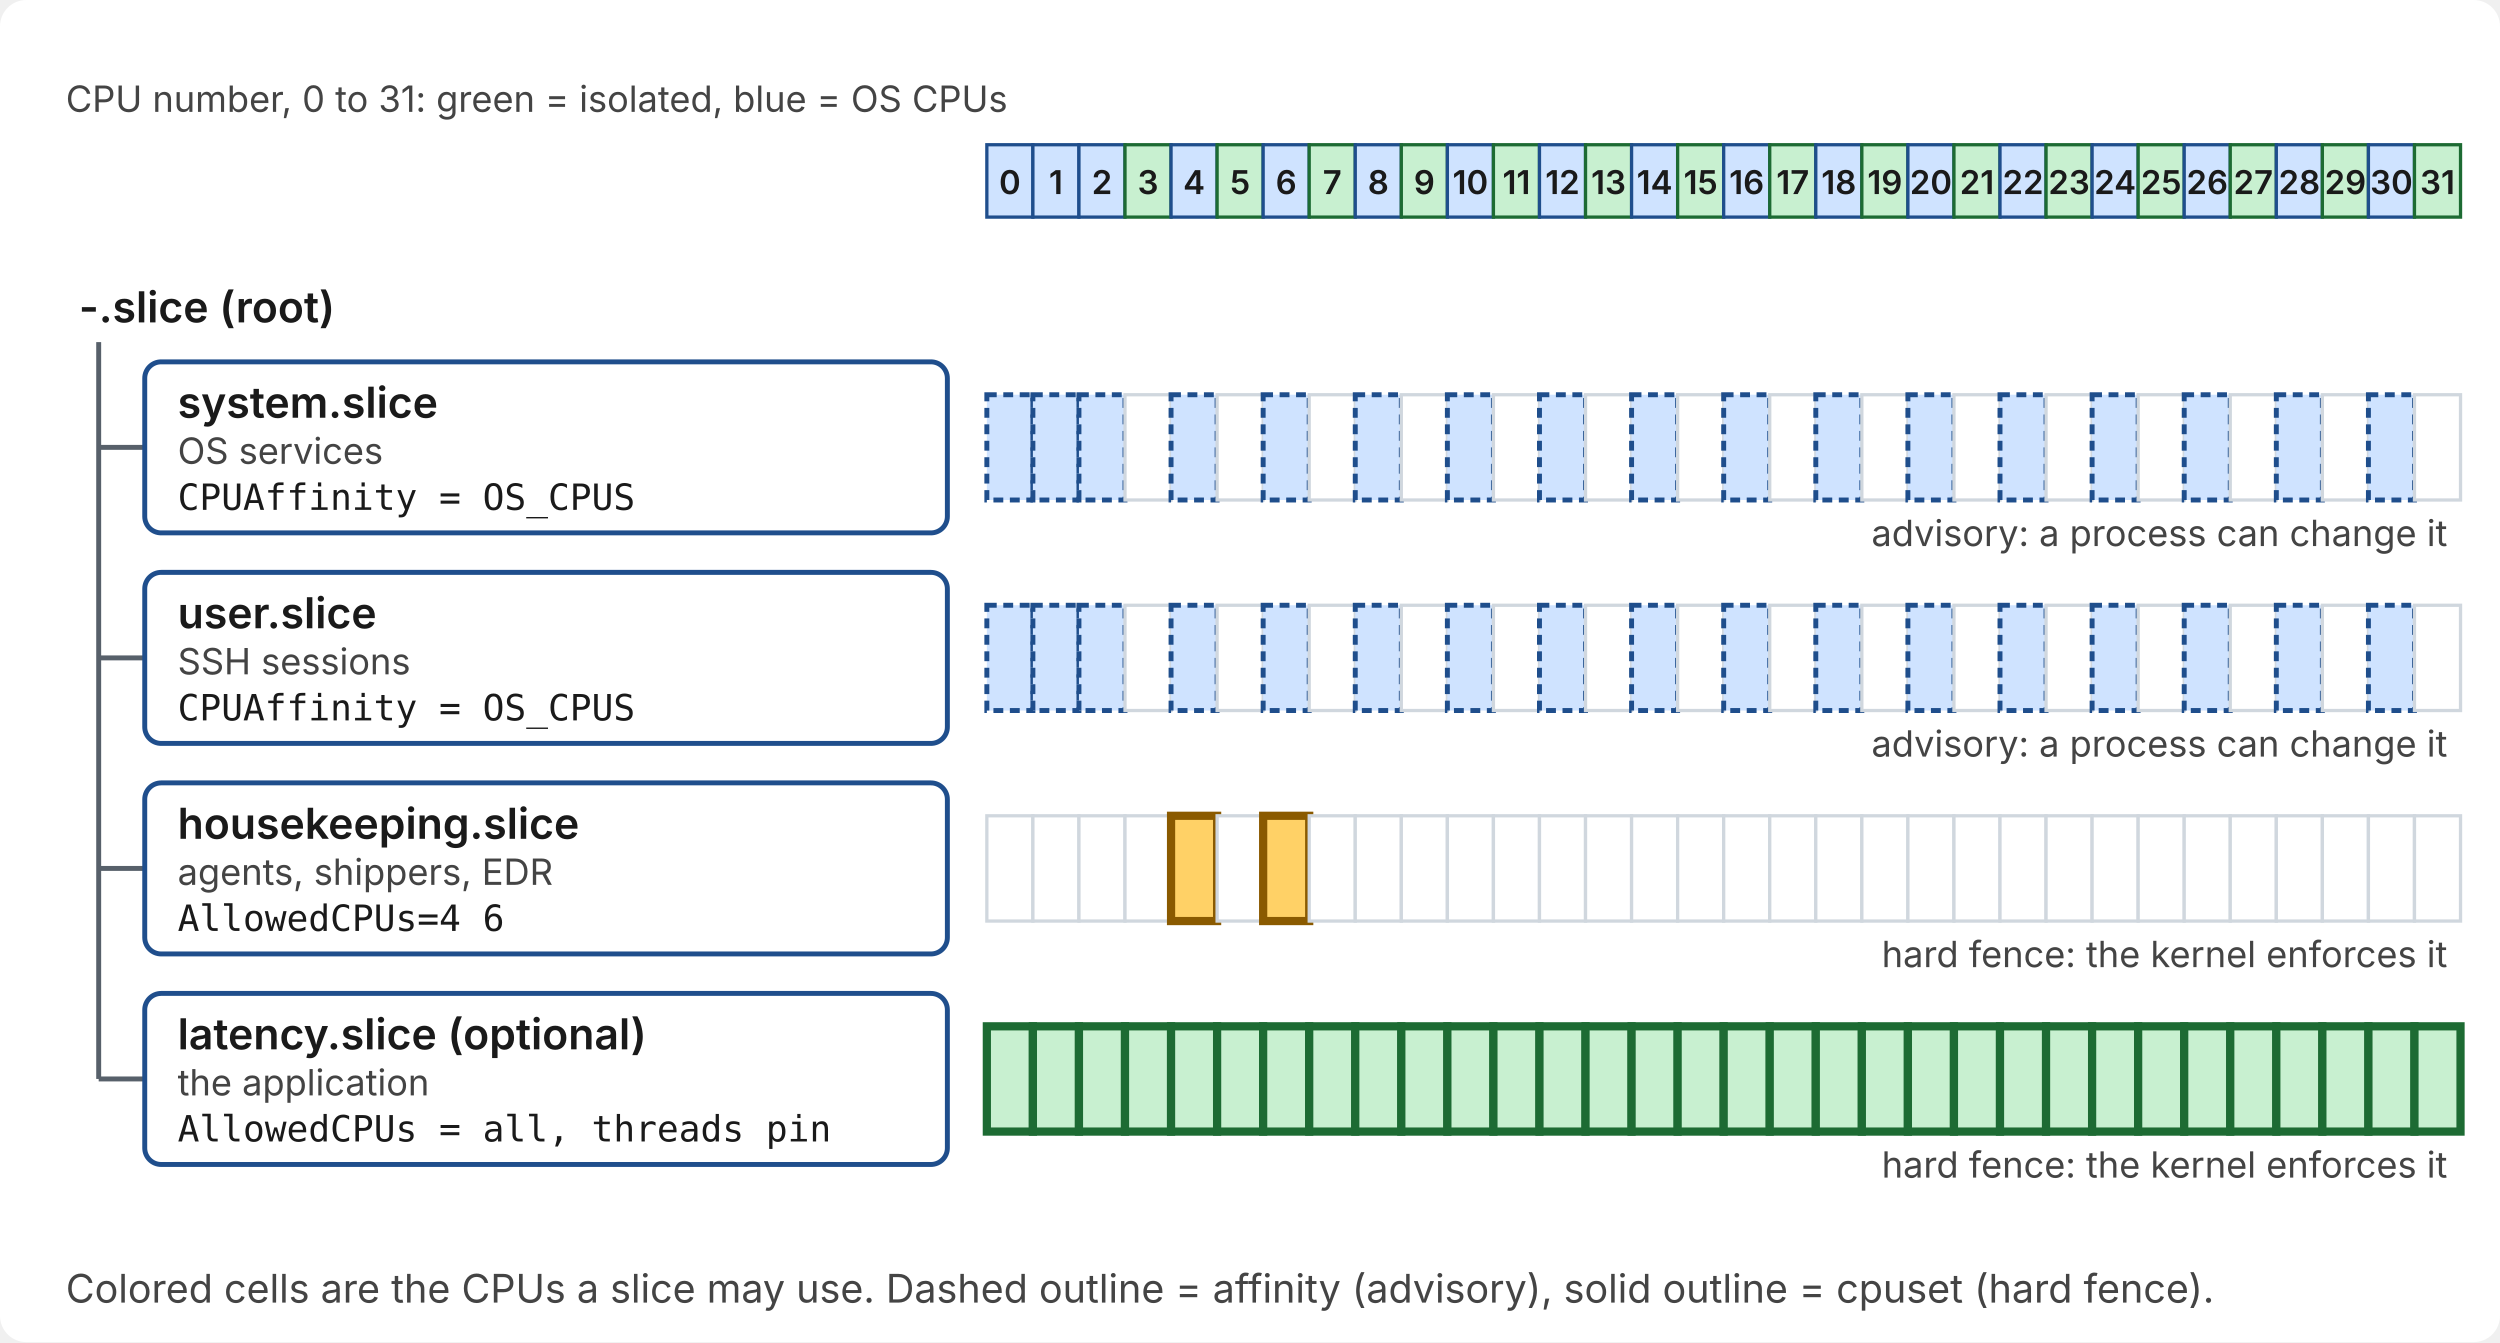
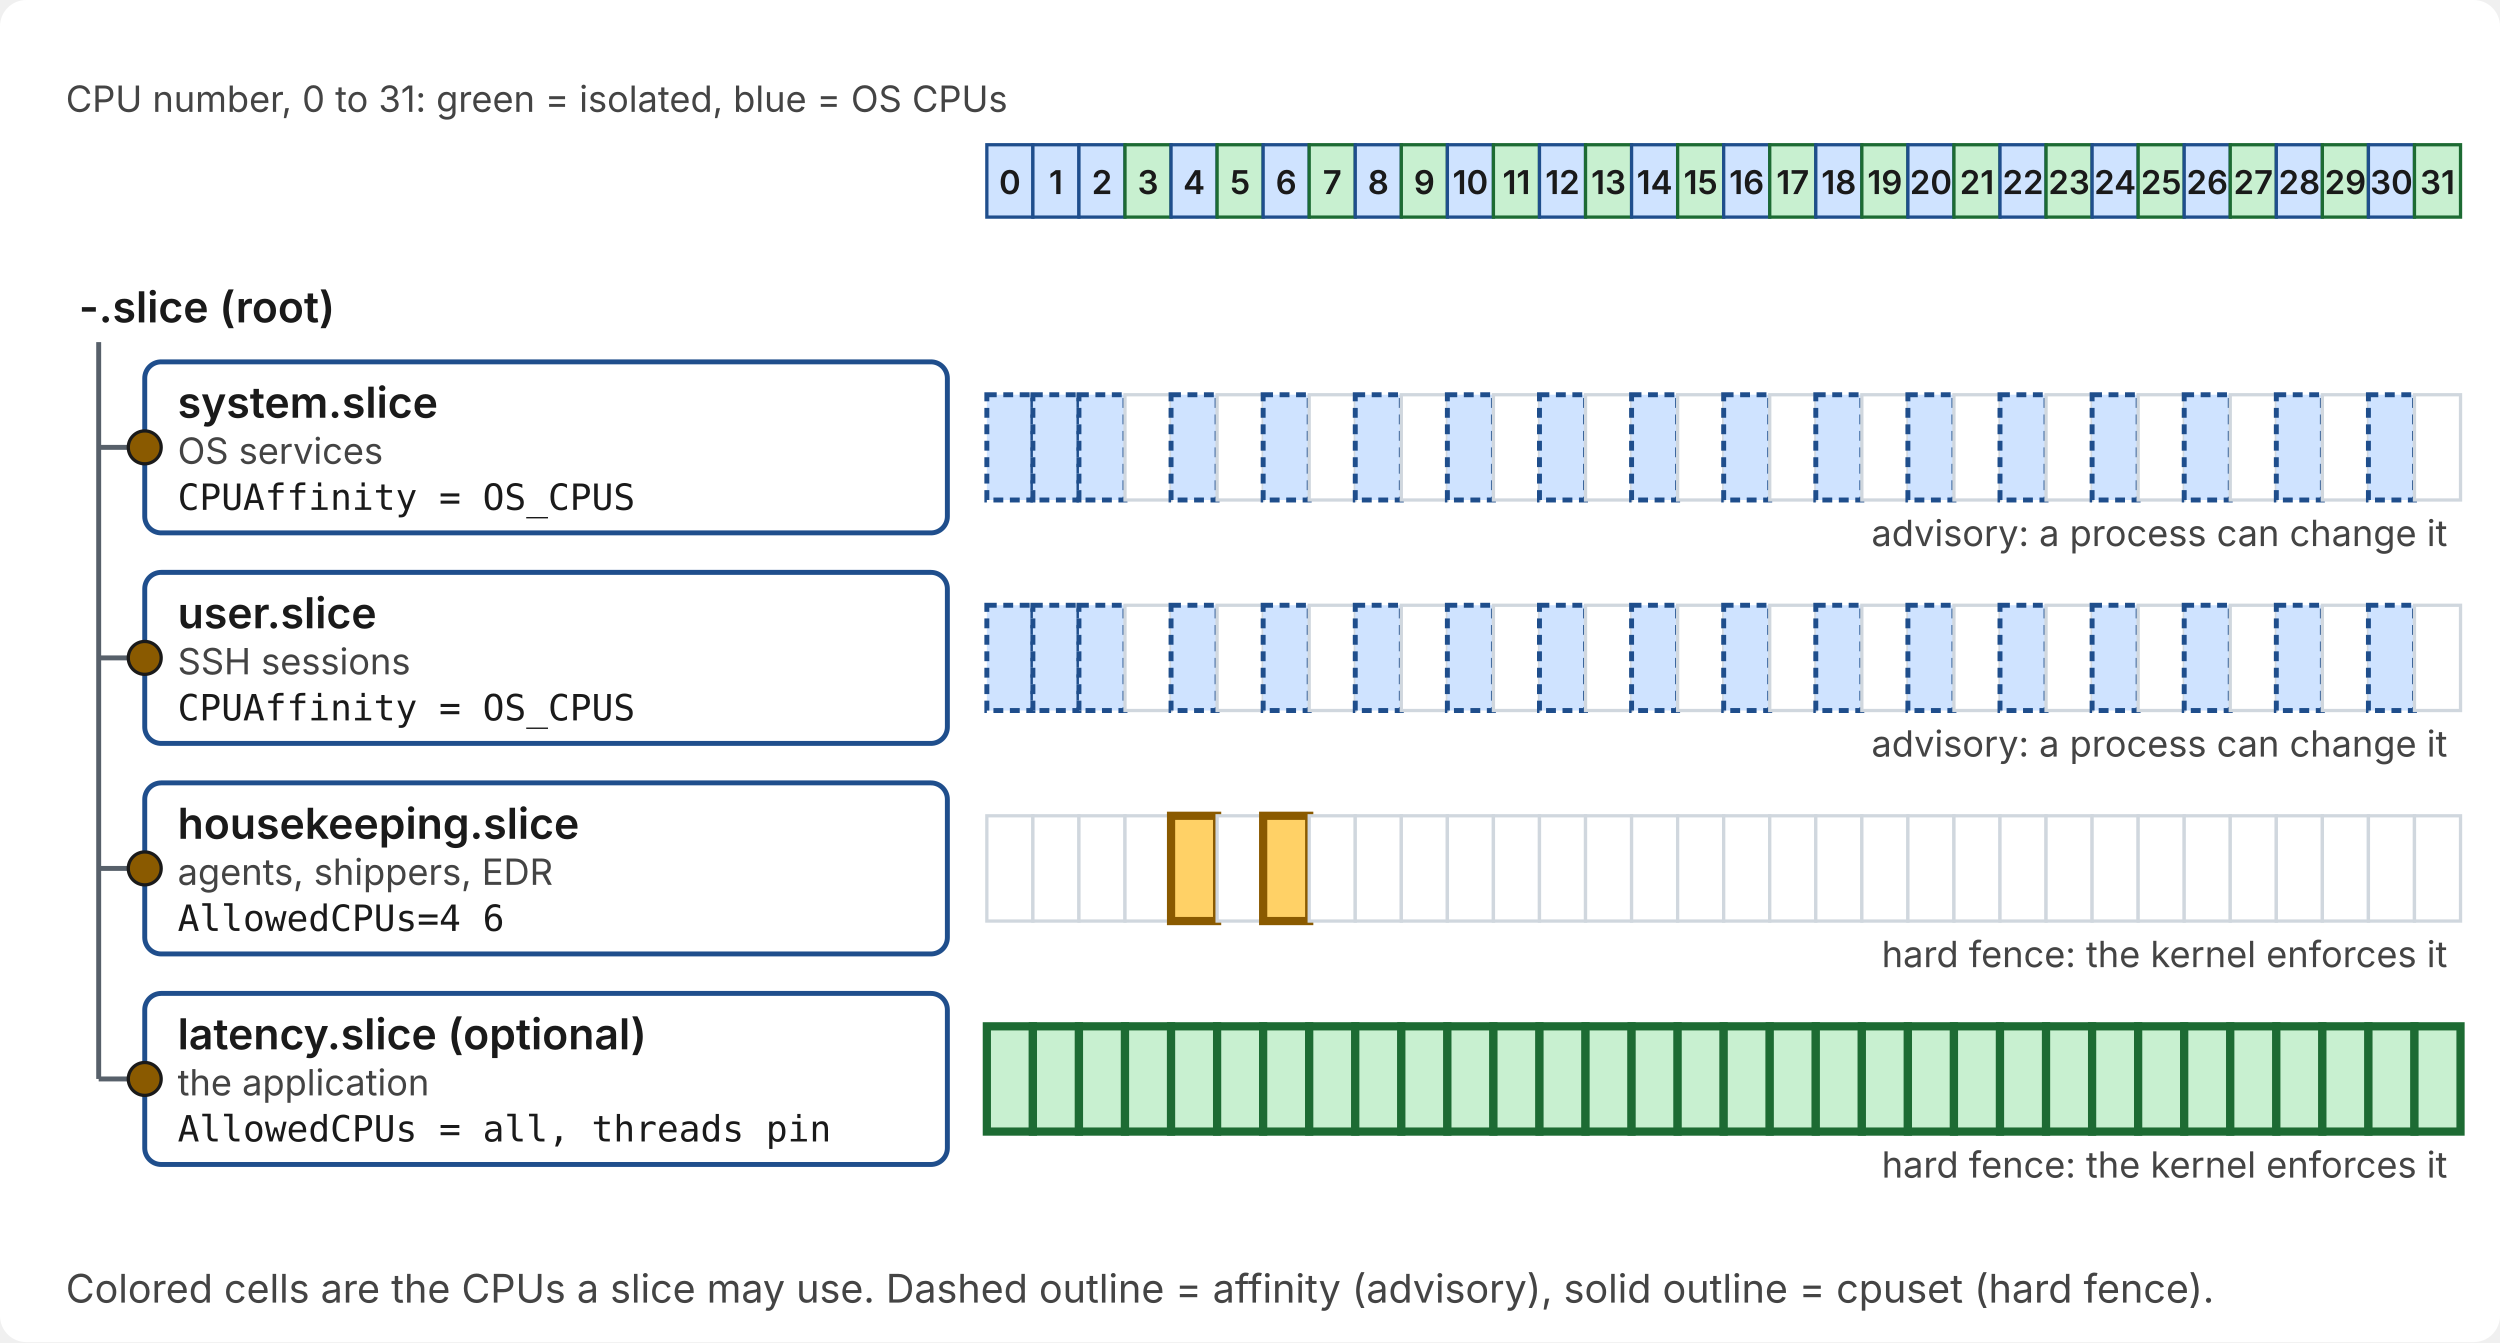
<svg xmlns="http://www.w3.org/2000/svg" viewBox="0 0 760 408" width="760" height="408" role="img" aria-labelledby="t d">
  <style>
  .bg { fill: #ffffff; }
  .lane { fill: #f6f8fa; stroke: #d0d7de; }
  .box { fill: #cfe3ff; stroke: #1f4e8c; stroke-width: 1.5; }
  .app { fill: #c8f0d0; stroke: #1d6b33; stroke-width: 1.5; }
  .spare { fill: #e6f7ea; stroke: #1d6b33; stroke-width: 1.5; stroke-dasharray: 4 3; }
  .wait { fill: #ffc9c9; stroke: #9b1c1c; stroke-width: 1.5; }
  .mut { fill: #eeeeee; stroke: #777777; stroke-width: 1.5; }
  .off { fill: #ffffff; stroke: #d0d7de; stroke-width: 1; }
  .foc { fill: #ffd166; stroke: #8a5a00; stroke-width: 2; }
  .lbl { font: 600 13px system-ui, -apple-system, "Segoe UI", sans-serif; fill: #1a1a1a; }
  .cap { font: 600 14px system-ui, -apple-system, "Segoe UI", sans-serif; fill: #1a1a1a; }
  .sub { font: 12px system-ui, -apple-system, "Segoe UI", sans-serif; fill: #444444; }
  .role { font: 11px system-ui, -apple-system, "Segoe UI", sans-serif; fill: #444444; }
  .mid { font: 600 11px system-ui, -apple-system, "Segoe UI", sans-serif; fill: #1a1a1a; text-anchor: middle; }
  .midr { font: 700 10px system-ui, -apple-system, "Segoe UI", sans-serif; fill: #2b0a0a; text-anchor: middle; }
  .midw { font: 700 10px system-ui, -apple-system, "Segoe UI", sans-serif; fill: #0b1f33; text-anchor: middle; }
  .axis { font: 11px system-ui, -apple-system, "Segoe UI", sans-serif; fill: #57606a; text-anchor: middle; }

  .num { font: 600 10px system-ui, -apple-system, "Segoe UI", sans-serif; fill: #1a1a1a; text-anchor: middle; }
  .tree { stroke: #57606a; stroke-width: 1.5; fill: none; }
  .adv { stroke-dasharray: 3 2; }
  .fence { stroke-width: 2.5; }
  .dir { font: 11px ui-monospace, "SF Mono", Menlo, Consolas, monospace; fill: #1a1a1a; }
+   .tk1 { fill: #8a5a00; stroke: #1a1a1a; stroke-width: 1; transform: translate(44px, 136px); animation: tk1 8s linear infinite; }
+   @keyframes tk1 { 0% { transform: translate(30px, 104px); } 5% { transform: translate(30px, 104px); } 14.74% { transform: translate(30px, 136px); } 19% { transform: translate(44px, 136px); } 100% { transform: translate(44px, 136px); } }
+   .pl2 { animation: pl2 8s linear infinite; }
+   @keyframes pl2 { 0%, 18.9% { fill: #ffffff; } 21% { fill: #ffe9a8; stroke-width: 3; } 33%, 100% { fill: #ffffff; } }
+   .tk3 { fill: #8a5a00; stroke: #1a1a1a; stroke-width: 1; transform: translate(44px, 200px); animation: tk3 8s linear infinite; }
+   @keyframes tk3 { 0% { transform: translate(30px, 104px); } 25% { transform: translate(30px, 104px); } 37.22% { transform: translate(30px, 200px); } 39% { transform: translate(44px, 200px); } 100% { transform: translate(44px, 200px); } }
+   .pl4 { animation: pl4 8s linear infinite; }
+   @keyframes pl4 { 0%, 38.9% { fill: #ffffff; } 41% { fill: #ffe9a8; stroke-width: 3; } 53%, 100% { fill: #ffffff; } }
+   .tk5 { fill: #8a5a00; stroke: #1a1a1a; stroke-width: 1; transform: translate(44px, 264px); animation: tk5 8s linear infinite; }
+   @keyframes tk5 { 0% { transform: translate(30px, 104px); } 45% { transform: translate(30px, 104px); } 57.87% { transform: translate(30px, 264px); } 59% { transform: translate(44px, 264px); } 100% { transform: translate(44px, 264px); } }
+   .pl6 { animation: pl6 8s linear infinite; }
+   @keyframes pl6 { 0%, 58.9% { fill: #ffffff; } 61% { fill: #ffe9a8; stroke-width: 3; } 73%, 100% { fill: #ffffff; } }
+   .tk7 { fill: #8a5a00; stroke: #1a1a1a; stroke-width: 1; transform: translate(44px, 328px); animation: tk7 8s linear infinite; }
+   @keyframes tk7 { 0% { transform: translate(30px, 104px); } 65% { transform: translate(30px, 104px); } 78.18% { transform: translate(30px, 328px); } 79% { transform: translate(44px, 328px); } 100% { transform: translate(44px, 328px); } }
+   .pl8 { animation: pl8 8s linear infinite; }
+   @keyframes pl8 { 0%, 78.9% { fill: #ffffff; } 81% { fill: #ffe9a8; stroke-width: 3; } 93%, 100% { fill: #ffffff; } }
  @media (prefers-color-scheme: dark) {
    svg &gt; * { filter: invert(0.88) hue-rotate(180deg); }
+   }
+   @media (prefers-reduced-motion: reduce) {
+     .tk1, .pl2, .tk3, .pl4, .tk5, .pl6, .tk7, .pl8 { animation: none; }
  }
</style>
  <rect class="bg" x="0" y="0" width="760" height="408" rx="8" />
  <text class="role" x="20" y="34">CPU number, 0 to 31: green = isolated, blue = OS CPUs</text>
  <rect class="box" x="300" y="44" width="14" height="22" style="stroke-width:1" />
  <text class="num" x="307.0" y="59">0</text>
  <rect class="box" x="314" y="44" width="14" height="22" style="stroke-width:1" />
  <text class="num" x="321.0" y="59">1</text>
  <rect class="box" x="328" y="44" width="14" height="22" style="stroke-width:1" />
  <text class="num" x="335.0" y="59">2</text>
  <rect class="app" x="342" y="44" width="14" height="22" style="stroke-width:1" />
  <text class="num" x="349.0" y="59">3</text>
  <rect class="box" x="356" y="44" width="14" height="22" style="stroke-width:1" />
  <text class="num" x="363.0" y="59">4</text>
  <rect class="app" x="370" y="44" width="14" height="22" style="stroke-width:1" />
  <text class="num" x="377.0" y="59">5</text>
  <rect class="box" x="384" y="44" width="14" height="22" style="stroke-width:1" />
  <text class="num" x="391.0" y="59">6</text>
  <rect class="app" x="398" y="44" width="14" height="22" style="stroke-width:1" />
  <text class="num" x="405.0" y="59">7</text>
  <rect class="box" x="412" y="44" width="14" height="22" style="stroke-width:1" />
  <text class="num" x="419.0" y="59">8</text>
  <rect class="app" x="426" y="44" width="14" height="22" style="stroke-width:1" />
  <text class="num" x="433.0" y="59">9</text>
  <rect class="box" x="440" y="44" width="14" height="22" style="stroke-width:1" />
  <text class="num" x="447.0" y="59">10</text>
  <rect class="app" x="454" y="44" width="14" height="22" style="stroke-width:1" />
  <text class="num" x="461.0" y="59">11</text>
  <rect class="box" x="468" y="44" width="14" height="22" style="stroke-width:1" />
  <text class="num" x="475.0" y="59">12</text>
  <rect class="app" x="482" y="44" width="14" height="22" style="stroke-width:1" />
  <text class="num" x="489.0" y="59">13</text>
  <rect class="box" x="496" y="44" width="14" height="22" style="stroke-width:1" />
  <text class="num" x="503.0" y="59">14</text>
  <rect class="app" x="510" y="44" width="14" height="22" style="stroke-width:1" />
  <text class="num" x="517.0" y="59">15</text>
  <rect class="box" x="524" y="44" width="14" height="22" style="stroke-width:1" />
  <text class="num" x="531.0" y="59">16</text>
  <rect class="app" x="538" y="44" width="14" height="22" style="stroke-width:1" />
  <text class="num" x="545.0" y="59">17</text>
  <rect class="box" x="552" y="44" width="14" height="22" style="stroke-width:1" />
  <text class="num" x="559.0" y="59">18</text>
  <rect class="app" x="566" y="44" width="14" height="22" style="stroke-width:1" />
  <text class="num" x="573.0" y="59">19</text>
  <rect class="box" x="580" y="44" width="14" height="22" style="stroke-width:1" />
  <text class="num" x="587.0" y="59">20</text>
  <rect class="app" x="594" y="44" width="14" height="22" style="stroke-width:1" />
  <text class="num" x="601.0" y="59">21</text>
  <rect class="box" x="608" y="44" width="14" height="22" style="stroke-width:1" />
  <text class="num" x="615.0" y="59">22</text>
  <rect class="app" x="622" y="44" width="14" height="22" style="stroke-width:1" />
  <text class="num" x="629.0" y="59">23</text>
  <rect class="box" x="636" y="44" width="14" height="22" style="stroke-width:1" />
  <text class="num" x="643.0" y="59">24</text>
  <rect class="app" x="650" y="44" width="14" height="22" style="stroke-width:1" />
  <text class="num" x="657.0" y="59">25</text>
  <rect class="box" x="664" y="44" width="14" height="22" style="stroke-width:1" />
  <text class="num" x="671.0" y="59">26</text>
  <rect class="app" x="678" y="44" width="14" height="22" style="stroke-width:1" />
  <text class="num" x="685.0" y="59">27</text>
  <rect class="box" x="692" y="44" width="14" height="22" style="stroke-width:1" />
  <text class="num" x="699.0" y="59">28</text>
  <rect class="app" x="706" y="44" width="14" height="22" style="stroke-width:1" />
  <text class="num" x="713.0" y="59">29</text>
  <rect class="box" x="720" y="44" width="14" height="22" style="stroke-width:1" />
  <text class="num" x="727.0" y="59">30</text>
  <rect class="app" x="734" y="44" width="14" height="22" style="stroke-width:1" />
  <text class="num" x="741.0" y="59">31</text>
  <text class="lbl" x="24" y="98">-.slice (root)</text>
  <line class="tree" x1="30" y1="104" x2="30" y2="328" />
  <line class="tree" x1="30" y1="136" x2="44" y2="136" />
-   <rect class="box" x="44" y="110" width="244" height="52" rx="5" style="fill:#ffffff" />
+   <rect class="box pl2" x="44" y="110" width="244" height="52" rx="5" style="fill:#ffffff" />
  <text class="lbl" x="54" y="127">system.slice</text>
  <text class="role" x="54" y="141">OS services</text>
  <text class="dir" x="54" y="155">CPUAffinity = OS_CPUS</text>
  <rect class="box adv" x="300" y="120" width="14" height="32" />
  <rect class="box adv" x="314" y="120" width="14" height="32" />
  <rect class="box adv" x="328" y="120" width="14" height="32" />
  <rect class="off" x="342" y="120" width="14" height="32" />
  <rect class="box adv" x="356" y="120" width="14" height="32" />
  <rect class="off" x="370" y="120" width="14" height="32" />
  <rect class="box adv" x="384" y="120" width="14" height="32" />
  <rect class="off" x="398" y="120" width="14" height="32" />
  <rect class="box adv" x="412" y="120" width="14" height="32" />
  <rect class="off" x="426" y="120" width="14" height="32" />
  <rect class="box adv" x="440" y="120" width="14" height="32" />
  <rect class="off" x="454" y="120" width="14" height="32" />
  <rect class="box adv" x="468" y="120" width="14" height="32" />
  <rect class="off" x="482" y="120" width="14" height="32" />
  <rect class="box adv" x="496" y="120" width="14" height="32" />
  <rect class="off" x="510" y="120" width="14" height="32" />
  <rect class="box adv" x="524" y="120" width="14" height="32" />
  <rect class="off" x="538" y="120" width="14" height="32" />
  <rect class="box adv" x="552" y="120" width="14" height="32" />
  <rect class="off" x="566" y="120" width="14" height="32" />
  <rect class="box adv" x="580" y="120" width="14" height="32" />
  <rect class="off" x="594" y="120" width="14" height="32" />
  <rect class="box adv" x="608" y="120" width="14" height="32" />
  <rect class="off" x="622" y="120" width="14" height="32" />
  <rect class="box adv" x="636" y="120" width="14" height="32" />
  <rect class="off" x="650" y="120" width="14" height="32" />
  <rect class="box adv" x="664" y="120" width="14" height="32" />
  <rect class="off" x="678" y="120" width="14" height="32" />
  <rect class="box adv" x="692" y="120" width="14" height="32" />
  <rect class="off" x="706" y="120" width="14" height="32" />
  <rect class="box adv" x="720" y="120" width="14" height="32" />
  <rect class="off" x="734" y="120" width="14" height="32" />
  <text class="role" x="744" y="166" style="text-anchor:end">advisory: a process can change it</text>
  <line class="tree" x1="30" y1="200" x2="44" y2="200" />
-   <rect class="box" x="44" y="174" width="244" height="52" rx="5" style="fill:#ffffff" />
+   <rect class="box pl4" x="44" y="174" width="244" height="52" rx="5" style="fill:#ffffff" />
  <text class="lbl" x="54" y="191">user.slice</text>
  <text class="role" x="54" y="205">SSH sessions</text>
  <text class="dir" x="54" y="219">CPUAffinity = OS_CPUS</text>
  <rect class="box adv" x="300" y="184" width="14" height="32" />
  <rect class="box adv" x="314" y="184" width="14" height="32" />
  <rect class="box adv" x="328" y="184" width="14" height="32" />
  <rect class="off" x="342" y="184" width="14" height="32" />
  <rect class="box adv" x="356" y="184" width="14" height="32" />
  <rect class="off" x="370" y="184" width="14" height="32" />
  <rect class="box adv" x="384" y="184" width="14" height="32" />
  <rect class="off" x="398" y="184" width="14" height="32" />
  <rect class="box adv" x="412" y="184" width="14" height="32" />
  <rect class="off" x="426" y="184" width="14" height="32" />
  <rect class="box adv" x="440" y="184" width="14" height="32" />
  <rect class="off" x="454" y="184" width="14" height="32" />
  <rect class="box adv" x="468" y="184" width="14" height="32" />
  <rect class="off" x="482" y="184" width="14" height="32" />
  <rect class="box adv" x="496" y="184" width="14" height="32" />
  <rect class="off" x="510" y="184" width="14" height="32" />
  <rect class="box adv" x="524" y="184" width="14" height="32" />
  <rect class="off" x="538" y="184" width="14" height="32" />
  <rect class="box adv" x="552" y="184" width="14" height="32" />
  <rect class="off" x="566" y="184" width="14" height="32" />
  <rect class="box adv" x="580" y="184" width="14" height="32" />
  <rect class="off" x="594" y="184" width="14" height="32" />
  <rect class="box adv" x="608" y="184" width="14" height="32" />
  <rect class="off" x="622" y="184" width="14" height="32" />
  <rect class="box adv" x="636" y="184" width="14" height="32" />
  <rect class="off" x="650" y="184" width="14" height="32" />
  <rect class="box adv" x="664" y="184" width="14" height="32" />
  <rect class="off" x="678" y="184" width="14" height="32" />
  <rect class="box adv" x="692" y="184" width="14" height="32" />
  <rect class="off" x="706" y="184" width="14" height="32" />
  <rect class="box adv" x="720" y="184" width="14" height="32" />
  <rect class="off" x="734" y="184" width="14" height="32" />
  <text class="role" x="744" y="230" style="text-anchor:end">advisory: a process can change it</text>
  <line class="tree" x1="30" y1="264" x2="44" y2="264" />
-   <rect class="box" x="44" y="238" width="244" height="52" rx="5" style="fill:#ffffff" />
+   <rect class="box pl6" x="44" y="238" width="244" height="52" rx="5" style="fill:#ffffff" />
  <text class="lbl" x="54" y="255">housekeeping.slice</text>
  <text class="role" x="54" y="269">agents, shippers, EDR</text>
  <text class="dir" x="54" y="283">AllowedCPUs=4 6</text>
  <rect class="off" x="300" y="248" width="14" height="32" />
  <rect class="off" x="314" y="248" width="14" height="32" />
  <rect class="off" x="328" y="248" width="14" height="32" />
  <rect class="off" x="342" y="248" width="14" height="32" />
  <rect class="foc fence" x="356" y="248" width="14" height="32" />
  <rect class="off" x="370" y="248" width="14" height="32" />
  <rect class="foc fence" x="384" y="248" width="14" height="32" />
  <rect class="off" x="398" y="248" width="14" height="32" />
  <rect class="off" x="412" y="248" width="14" height="32" />
  <rect class="off" x="426" y="248" width="14" height="32" />
  <rect class="off" x="440" y="248" width="14" height="32" />
  <rect class="off" x="454" y="248" width="14" height="32" />
  <rect class="off" x="468" y="248" width="14" height="32" />
  <rect class="off" x="482" y="248" width="14" height="32" />
  <rect class="off" x="496" y="248" width="14" height="32" />
  <rect class="off" x="510" y="248" width="14" height="32" />
  <rect class="off" x="524" y="248" width="14" height="32" />
  <rect class="off" x="538" y="248" width="14" height="32" />
  <rect class="off" x="552" y="248" width="14" height="32" />
  <rect class="off" x="566" y="248" width="14" height="32" />
  <rect class="off" x="580" y="248" width="14" height="32" />
  <rect class="off" x="594" y="248" width="14" height="32" />
  <rect class="off" x="608" y="248" width="14" height="32" />
  <rect class="off" x="622" y="248" width="14" height="32" />
  <rect class="off" x="636" y="248" width="14" height="32" />
  <rect class="off" x="650" y="248" width="14" height="32" />
  <rect class="off" x="664" y="248" width="14" height="32" />
  <rect class="off" x="678" y="248" width="14" height="32" />
  <rect class="off" x="692" y="248" width="14" height="32" />
  <rect class="off" x="706" y="248" width="14" height="32" />
  <rect class="off" x="720" y="248" width="14" height="32" />
  <rect class="off" x="734" y="248" width="14" height="32" />
  <text class="role" x="744" y="294" style="text-anchor:end">hard fence: the kernel enforces it</text>
  <line class="tree" x1="30" y1="328" x2="44" y2="328" />
-   <rect class="box" x="44" y="302" width="244" height="52" rx="5" style="fill:#ffffff" />
+   <rect class="box pl8" x="44" y="302" width="244" height="52" rx="5" style="fill:#ffffff" />
  <text class="lbl" x="54" y="319">latency.slice (optional)</text>
  <text class="role" x="54" y="333">the application</text>
  <text class="dir" x="54" y="347">AllowedCPUs = all, threads pin</text>
  <rect class="app fence" x="300" y="312" width="14" height="32" />
  <rect class="app fence" x="314" y="312" width="14" height="32" />
  <rect class="app fence" x="328" y="312" width="14" height="32" />
  <rect class="app fence" x="342" y="312" width="14" height="32" />
  <rect class="app fence" x="356" y="312" width="14" height="32" />
  <rect class="app fence" x="370" y="312" width="14" height="32" />
  <rect class="app fence" x="384" y="312" width="14" height="32" />
  <rect class="app fence" x="398" y="312" width="14" height="32" />
  <rect class="app fence" x="412" y="312" width="14" height="32" />
  <rect class="app fence" x="426" y="312" width="14" height="32" />
  <rect class="app fence" x="440" y="312" width="14" height="32" />
  <rect class="app fence" x="454" y="312" width="14" height="32" />
  <rect class="app fence" x="468" y="312" width="14" height="32" />
  <rect class="app fence" x="482" y="312" width="14" height="32" />
  <rect class="app fence" x="496" y="312" width="14" height="32" />
  <rect class="app fence" x="510" y="312" width="14" height="32" />
  <rect class="app fence" x="524" y="312" width="14" height="32" />
  <rect class="app fence" x="538" y="312" width="14" height="32" />
  <rect class="app fence" x="552" y="312" width="14" height="32" />
  <rect class="app fence" x="566" y="312" width="14" height="32" />
  <rect class="app fence" x="580" y="312" width="14" height="32" />
  <rect class="app fence" x="594" y="312" width="14" height="32" />
  <rect class="app fence" x="608" y="312" width="14" height="32" />
  <rect class="app fence" x="622" y="312" width="14" height="32" />
  <rect class="app fence" x="636" y="312" width="14" height="32" />
  <rect class="app fence" x="650" y="312" width="14" height="32" />
  <rect class="app fence" x="664" y="312" width="14" height="32" />
  <rect class="app fence" x="678" y="312" width="14" height="32" />
  <rect class="app fence" x="692" y="312" width="14" height="32" />
  <rect class="app fence" x="706" y="312" width="14" height="32" />
  <rect class="app fence" x="720" y="312" width="14" height="32" />
  <rect class="app fence" x="734" y="312" width="14" height="32" />
  <text class="role" x="744" y="358" style="text-anchor:end">hard fence: the kernel enforces it</text>
  <text class="sub" x="20" y="396">Colored cells are the CPUs a slice may use. Dashed outline = affinity (advisory), solid outline = cpuset (hard fence).</text>
+   <circle class="tk1" cx="0" cy="0" r="5" />
+   <circle class="tk3" cx="0" cy="0" r="5" />
+   <circle class="tk5" cx="0" cy="0" r="5" />
+   <circle class="tk7" cx="0" cy="0" r="5" />
</svg>
